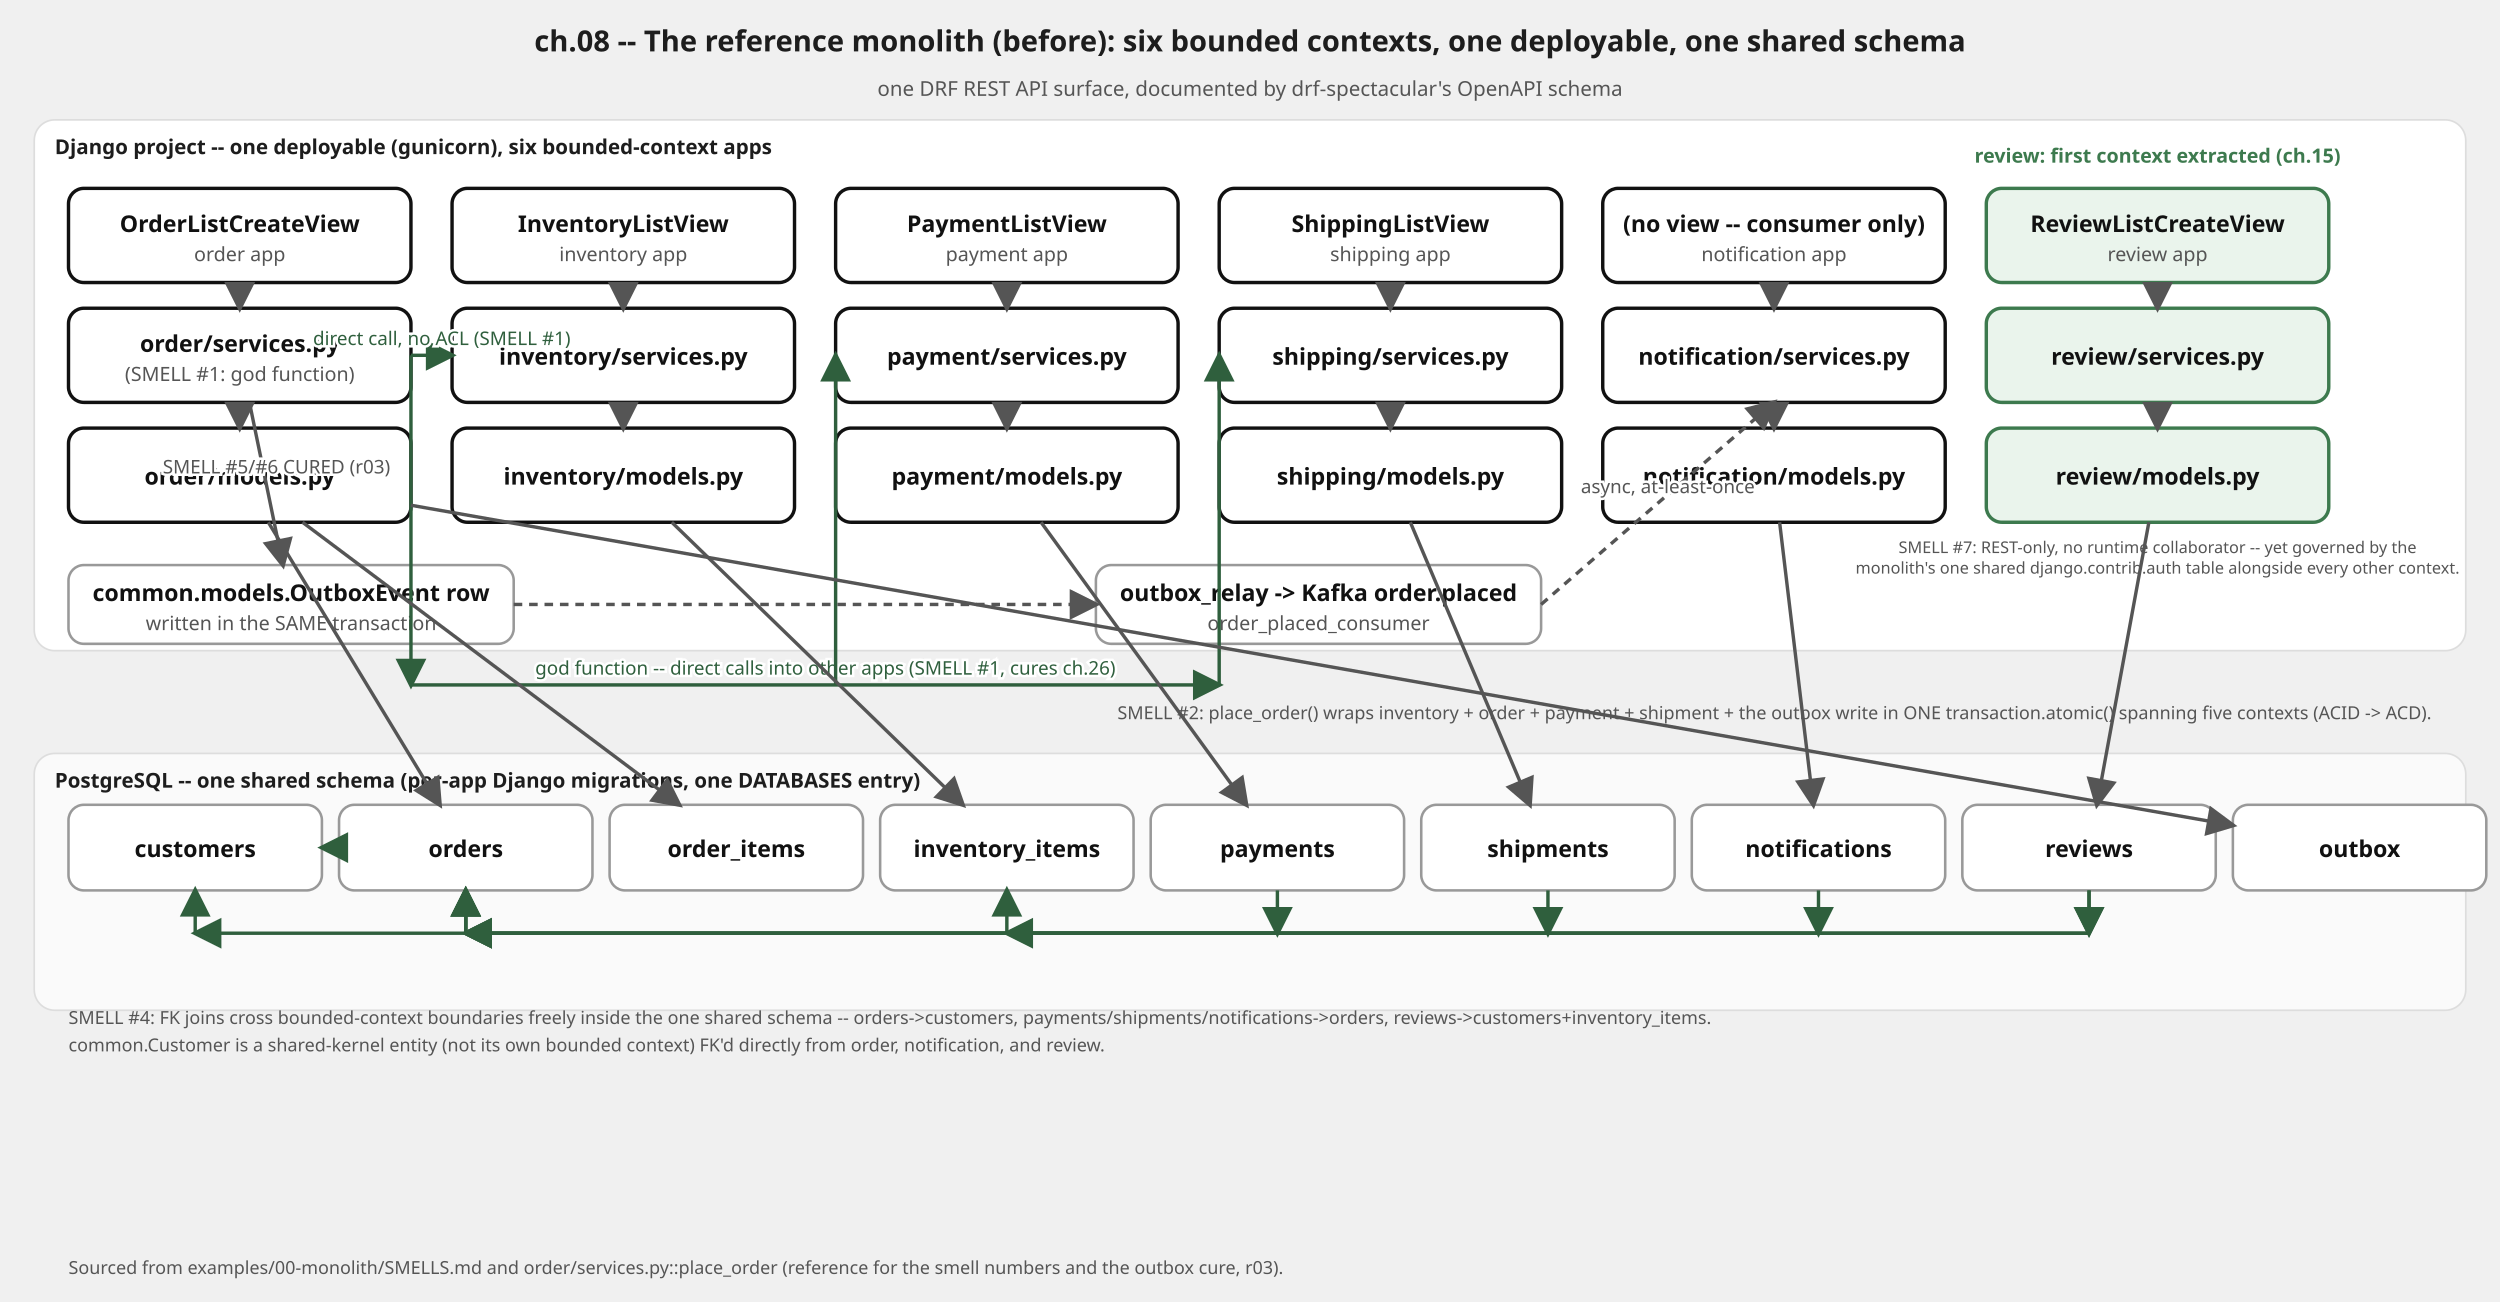
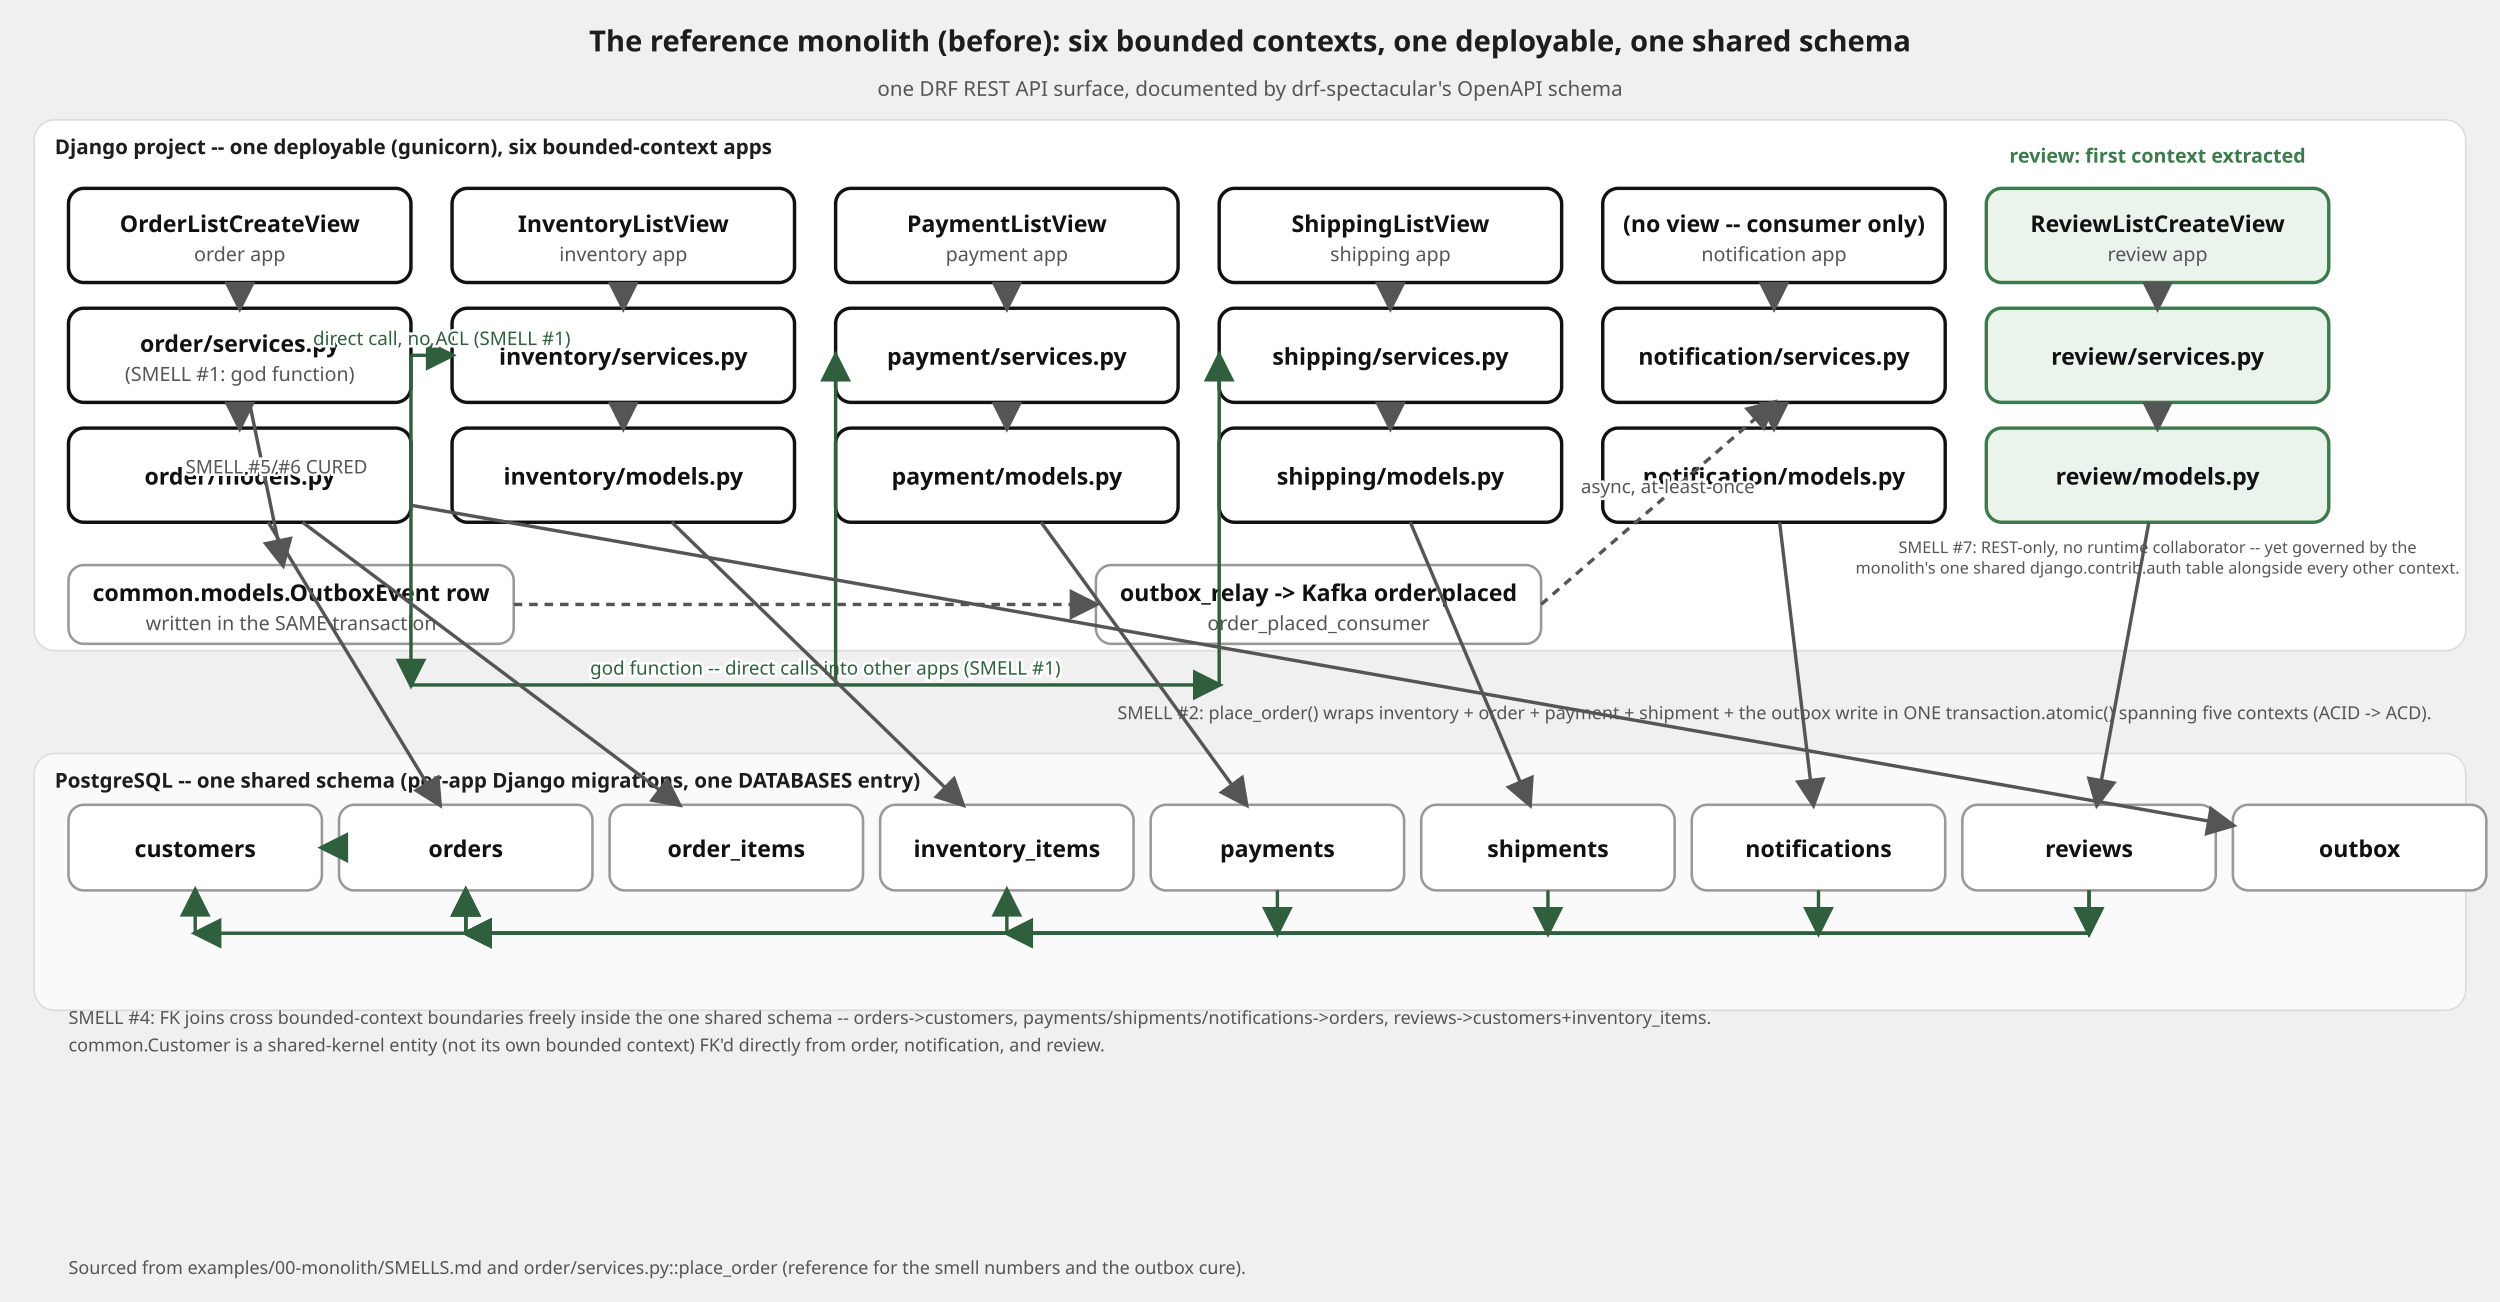
<svg xmlns="http://www.w3.org/2000/svg" viewBox="0 0 1460 760" font-family="'Red Hat Text', system-ui, sans-serif" role="img">
  <defs>
    <marker id="a" viewBox="0 0 10 10" refX="8.5" refY="5" markerWidth="9" markerHeight="9" orient="auto-start-reverse">
      <path d="M0,0 L10,5 L0,10 z" fill="#555" />
    </marker>
    <marker id="am" viewBox="0 0 10 10" refX="8.5" refY="5" markerWidth="9" markerHeight="9" orient="auto-start-reverse">
      <path d="M0,0 L10,5 L0,10 z" fill="#2f5f3d" />
    </marker>
  </defs>
  <rect x="20" y="70" width="1420" height="310" rx="12" fill="#ffffff" stroke="#ddd" />
  <text x="32" y="90" font-size="12" font-weight="700" fill="#1d1d1d">Django project -- one deployable (gunicorn), six bounded-context apps</text>
  <rect x="20" y="440" width="1420" height="150" rx="12" fill="#fafafa" stroke="#ddd" />
  <text x="32" y="460" font-size="12" font-weight="700" fill="#1d1d1d">PostgreSQL -- one shared schema (per-app Django migrations, one DATABASES entry)</text>
  <rect x="40" y="110" width="200" height="55" rx="9" fill="#ffffff" stroke="#111111" stroke-width="2" />
  <text x="140.0" y="135.5" font-size="13.5" font-weight="700" fill="#111111" text-anchor="middle">OrderListCreateView</text>
  <text x="140.0" y="152.5" font-size="11.5" fill="#555555" text-anchor="middle">order app</text>
  <rect x="40" y="180" width="200" height="55" rx="9" fill="#ffffff" stroke="#111111" stroke-width="2" />
  <text x="140.0" y="205.5" font-size="13.5" font-weight="700" fill="#111111" text-anchor="middle">order/services.py</text>
  <text x="140.0" y="222.5" font-size="11.5" fill="#555555" text-anchor="middle">(SMELL #1: god function)</text>
  <rect x="40" y="250" width="200" height="55" rx="9" fill="#ffffff" stroke="#111111" stroke-width="2" />
  <text x="140.0" y="283.0" font-size="13.5" font-weight="700" fill="#111111" text-anchor="middle">order/models.py</text>
  <rect x="264" y="110" width="200" height="55" rx="9" fill="#ffffff" stroke="#111111" stroke-width="2" />
  <text x="364.0" y="135.5" font-size="13.5" font-weight="700" fill="#111111" text-anchor="middle">InventoryListView</text>
  <text x="364.0" y="152.5" font-size="11.5" fill="#555555" text-anchor="middle">inventory app</text>
  <rect x="264" y="180" width="200" height="55" rx="9" fill="#ffffff" stroke="#111111" stroke-width="2" />
  <text x="364.0" y="213.0" font-size="13.5" font-weight="700" fill="#111111" text-anchor="middle">inventory/services.py</text>
  <rect x="264" y="250" width="200" height="55" rx="9" fill="#ffffff" stroke="#111111" stroke-width="2" />
  <text x="364.0" y="283.0" font-size="13.5" font-weight="700" fill="#111111" text-anchor="middle">inventory/models.py</text>
  <rect x="488" y="110" width="200" height="55" rx="9" fill="#ffffff" stroke="#111111" stroke-width="2" />
  <text x="588.0" y="135.5" font-size="13.5" font-weight="700" fill="#111111" text-anchor="middle">PaymentListView</text>
  <text x="588.0" y="152.5" font-size="11.5" fill="#555555" text-anchor="middle">payment app</text>
  <rect x="488" y="180" width="200" height="55" rx="9" fill="#ffffff" stroke="#111111" stroke-width="2" />
  <text x="588.0" y="213.0" font-size="13.5" font-weight="700" fill="#111111" text-anchor="middle">payment/services.py</text>
  <rect x="488" y="250" width="200" height="55" rx="9" fill="#ffffff" stroke="#111111" stroke-width="2" />
  <text x="588.0" y="283.0" font-size="13.5" font-weight="700" fill="#111111" text-anchor="middle">payment/models.py</text>
  <rect x="712" y="110" width="200" height="55" rx="9" fill="#ffffff" stroke="#111111" stroke-width="2" />
  <text x="812.0" y="135.5" font-size="13.5" font-weight="700" fill="#111111" text-anchor="middle">ShippingListView</text>
  <text x="812.0" y="152.5" font-size="11.5" fill="#555555" text-anchor="middle">shipping app</text>
  <rect x="712" y="180" width="200" height="55" rx="9" fill="#ffffff" stroke="#111111" stroke-width="2" />
  <text x="812.0" y="213.0" font-size="13.5" font-weight="700" fill="#111111" text-anchor="middle">shipping/services.py</text>
  <rect x="712" y="250" width="200" height="55" rx="9" fill="#ffffff" stroke="#111111" stroke-width="2" />
  <text x="812.0" y="283.0" font-size="13.5" font-weight="700" fill="#111111" text-anchor="middle">shipping/models.py</text>
  <rect x="936" y="110" width="200" height="55" rx="9" fill="#ffffff" stroke="#111111" stroke-width="2" />
  <text x="1036.0" y="135.5" font-size="13.5" font-weight="700" fill="#111111" text-anchor="middle">(no view -- consumer only)</text>
  <text x="1036.0" y="152.5" font-size="11.5" fill="#555555" text-anchor="middle">notification app</text>
  <rect x="936" y="180" width="200" height="55" rx="9" fill="#ffffff" stroke="#111111" stroke-width="2" />
  <text x="1036.0" y="213.0" font-size="13.5" font-weight="700" fill="#111111" text-anchor="middle">notification/services.py</text>
  <rect x="936" y="250" width="200" height="55" rx="9" fill="#ffffff" stroke="#111111" stroke-width="2" />
  <text x="1036.0" y="283.0" font-size="13.5" font-weight="700" fill="#111111" text-anchor="middle">notification/models.py</text>
  <rect x="1160" y="110" width="200" height="55" rx="9" fill="#eaf4ec" stroke="#3d7a4e" stroke-width="2" />
  <text x="1260.0" y="135.5" font-size="13.5" font-weight="700" fill="#111111" text-anchor="middle">ReviewListCreateView</text>
  <text x="1260.0" y="152.5" font-size="11.5" fill="#555555" text-anchor="middle">review app</text>
  <rect x="1160" y="180" width="200" height="55" rx="9" fill="#eaf4ec" stroke="#3d7a4e" stroke-width="2" />
  <text x="1260.0" y="213.0" font-size="13.5" font-weight="700" fill="#111111" text-anchor="middle">review/services.py</text>
  <rect x="1160" y="250" width="200" height="55" rx="9" fill="#eaf4ec" stroke="#3d7a4e" stroke-width="2" />
  <text x="1260.0" y="283.0" font-size="13.5" font-weight="700" fill="#111111" text-anchor="middle">review/models.py</text>
  <rect x="40" y="330" width="260" height="46" rx="9" fill="#ffffff" stroke="#999999" stroke-width="1.5" />
  <text x="170.0" y="351.0" font-size="13.5" font-weight="700" fill="#111111" text-anchor="middle">common.models.OutboxEvent row</text>
  <text x="170.0" y="368.0" font-size="11.5" fill="#555555" text-anchor="middle">written in the SAME transaction</text>
  <rect x="640" y="330" width="260" height="46" rx="9" fill="#ffffff" stroke="#999999" stroke-width="1.5" />
  <text x="770.0" y="351.0" font-size="13.5" font-weight="700" fill="#111111" text-anchor="middle">outbox_relay -&gt; Kafka order.placed</text>
  <text x="770.0" y="368.0" font-size="11.5" fill="#555555" text-anchor="middle">order_placed_consumer</text>
  <rect x="40" y="470" width="148" height="50" rx="9" fill="#ffffff" stroke="#999999" stroke-width="1.5" />
  <text x="114.0" y="500.5" font-size="13.5" font-weight="700" fill="#111111" text-anchor="middle">customers</text>
  <rect x="198" y="470" width="148" height="50" rx="9" fill="#ffffff" stroke="#999999" stroke-width="1.5" />
  <text x="272.0" y="500.5" font-size="13.5" font-weight="700" fill="#111111" text-anchor="middle">orders</text>
  <rect x="356" y="470" width="148" height="50" rx="9" fill="#ffffff" stroke="#999999" stroke-width="1.5" />
  <text x="430.0" y="500.5" font-size="13.5" font-weight="700" fill="#111111" text-anchor="middle">order_items</text>
  <rect x="514" y="470" width="148" height="50" rx="9" fill="#ffffff" stroke="#999999" stroke-width="1.5" />
  <text x="588.0" y="500.5" font-size="13.5" font-weight="700" fill="#111111" text-anchor="middle">inventory_items</text>
  <rect x="672" y="470" width="148" height="50" rx="9" fill="#ffffff" stroke="#999999" stroke-width="1.5" />
  <text x="746.0" y="500.5" font-size="13.5" font-weight="700" fill="#111111" text-anchor="middle">payments</text>
  <rect x="830" y="470" width="148" height="50" rx="9" fill="#ffffff" stroke="#999999" stroke-width="1.5" />
  <text x="904.0" y="500.5" font-size="13.5" font-weight="700" fill="#111111" text-anchor="middle">shipments</text>
  <rect x="988" y="470" width="148" height="50" rx="9" fill="#ffffff" stroke="#999999" stroke-width="1.5" />
  <text x="1062.0" y="500.5" font-size="13.5" font-weight="700" fill="#111111" text-anchor="middle">notifications</text>
  <rect x="1146" y="470" width="148" height="50" rx="9" fill="#ffffff" stroke="#999999" stroke-width="1.5" />
  <text x="1220.0" y="500.5" font-size="13.5" font-weight="700" fill="#111111" text-anchor="middle">reviews</text>
  <rect x="1304" y="470" width="148" height="50" rx="9" fill="#ffffff" stroke="#999999" stroke-width="1.5" />
  <text x="1378.0" y="500.5" font-size="13.5" font-weight="700" fill="#111111" text-anchor="middle">outbox</text>
  <path d="M140.0,165.0 L140.0,180.0" fill="none" stroke="#555" stroke-width="2" marker-end="url(#a)" />
  <path d="M140.0,235.0 L140.0,250.0" fill="none" stroke="#555" stroke-width="2" marker-end="url(#a)" />
  <path d="M364.0,165.0 L364.0,180.0" fill="none" stroke="#555" stroke-width="2" marker-end="url(#a)" />
  <path d="M364.0,235.0 L364.0,250.0" fill="none" stroke="#555" stroke-width="2" marker-end="url(#a)" />
  <path d="M588.0,165.0 L588.0,180.0" fill="none" stroke="#555" stroke-width="2" marker-end="url(#a)" />
  <path d="M588.0,235.0 L588.0,250.0" fill="none" stroke="#555" stroke-width="2" marker-end="url(#a)" />
  <path d="M812.0,165.0 L812.0,180.0" fill="none" stroke="#555" stroke-width="2" marker-end="url(#a)" />
  <path d="M812.0,235.0 L812.0,250.0" fill="none" stroke="#555" stroke-width="2" marker-end="url(#a)" />
  <path d="M1036.0,165.0 L1036.0,180.0" fill="none" stroke="#555" stroke-width="2" marker-end="url(#a)" />
  <path d="M1036.0,235.0 L1036.0,250.0" fill="none" stroke="#555" stroke-width="2" marker-end="url(#a)" />
  <path d="M1260.0,165.0 L1260.0,180.0" fill="none" stroke="#555" stroke-width="2" marker-end="url(#a)" />
  <path d="M1260.0,235.0 L1260.0,250.0" fill="none" stroke="#555" stroke-width="2" marker-end="url(#a)" />
  <path d="M240.0,207.5 L264.0,207.5" fill="none" stroke="#2f5f3d" stroke-width="2" marker-end="url(#am)" />
  <text x="258.0" y="201.5" font-size="11" fill="#ffffff" stroke="#ffffff" stroke-width="3" paint-order="stroke" text-anchor="middle">direct call, no ACL (SMELL #1)</text>
  <text x="258.0" y="201.5" font-size="11" fill="#2f5f3d" text-anchor="middle">direct call, no ACL (SMELL #1)</text>
  <path d="M240,207.5 L240,400" fill="none" stroke="#2f5f3d" stroke-width="2" marker-end="url(#am)" />
  <path d="M240,400 L712,400" fill="none" stroke="#2f5f3d" stroke-width="2" marker-end="url(#am)" />
-   <text x="482.0" y="394.0" font-size="11" fill="#ffffff" stroke="#ffffff" stroke-width="3" paint-order="stroke" text-anchor="middle">god function -- direct calls into other apps (SMELL #1, cures ch.26)</text>
-   <text x="482.0" y="394.0" font-size="11" fill="#2f5f3d" text-anchor="middle">god function -- direct calls into other apps (SMELL #1, cures ch.26)</text>
+   <text x="482.0" y="394.0" font-size="11" fill="#ffffff" stroke="#ffffff" stroke-width="3" paint-order="stroke" text-anchor="middle">god function -- direct calls into other apps (SMELL #1)</text>
+   <text x="482.0" y="394.0" font-size="11" fill="#2f5f3d" text-anchor="middle">god function -- direct calls into other apps (SMELL #1)</text>
  <path d="M488,400 L488,207.5" fill="none" stroke="#2f5f3d" stroke-width="2" marker-end="url(#am)" />
  <path d="M712,400 L712,207.5" fill="none" stroke="#2f5f3d" stroke-width="2" marker-end="url(#am)" />
  <path d="M145.67,235.0 L165.258,330.0" fill="none" stroke="#555" stroke-width="2" marker-end="url(#a)" />
-   <text x="161.464" y="276.5" font-size="11" fill="#ffffff" stroke="#ffffff" stroke-width="3" paint-order="stroke" text-anchor="middle">SMELL #5/#6 CURED (r03)</text>
-   <text x="161.464" y="276.5" font-size="11" fill="#555" text-anchor="middle">SMELL #5/#6 CURED (r03)</text>
+   <text x="161.464" y="276.5" font-size="11" fill="#ffffff" stroke="#ffffff" stroke-width="3" paint-order="stroke" text-anchor="middle">SMELL #5/#6 CURED</text>
+   <text x="161.464" y="276.5" font-size="11" fill="#555" text-anchor="middle">SMELL #5/#6 CURED</text>
  <path d="M300,353.0 L640,353.0" fill="none" stroke="#555" stroke-width="2" stroke-dasharray="5 4" marker-end="url(#a)" />
  <path d="M900,353.0 L1036.0,235" fill="none" stroke="#555" stroke-width="2" stroke-dasharray="5 4" marker-end="url(#a)" />
  <text x="974.0" y="288.0" font-size="11" fill="#ffffff" stroke="#ffffff" stroke-width="3" paint-order="stroke" text-anchor="middle">async, at-least-once</text>
  <text x="974.0" y="288.0" font-size="11" fill="#555" text-anchor="middle">async, at-least-once</text>
  <path d="M156.69,305.0 L256.828,470.0" fill="none" stroke="#555" stroke-width="2" marker-end="url(#a)" />
  <path d="M176.667,305.0 L396.667,470.0" fill="none" stroke="#555" stroke-width="2" marker-end="url(#a)" />
  <path d="M240.0,295.069 L1304.0,481.999" fill="none" stroke="#555" stroke-width="2" marker-end="url(#a)" />
  <path d="M392.322,305.0 L562.253,470.0" fill="none" stroke="#555" stroke-width="2" marker-end="url(#a)" />
  <path d="M607.977,305.0 L727.839,470.0" fill="none" stroke="#555" stroke-width="2" marker-end="url(#a)" />
  <path d="M823.632,305.0 L893.425,470.0" fill="none" stroke="#555" stroke-width="2" marker-end="url(#a)" />
  <path d="M1039.287,305.0 L1059.011,470.0" fill="none" stroke="#555" stroke-width="2" marker-end="url(#a)" />
  <path d="M1254.943,305.0 L1224.598,470.0" fill="none" stroke="#555" stroke-width="2" marker-end="url(#a)" />
  <path d="M198.0,495.0 L188.0,495.0" fill="none" stroke="#2f5f3d" stroke-width="2" marker-end="url(#am)" />
  <path d="M746.0,520 L746.0,545" fill="none" stroke="#2f5f3d" stroke-width="2" marker-end="url(#am)" />
  <path d="M746.0,545 L272.0,545" fill="none" stroke="#2f5f3d" stroke-width="2" marker-end="url(#am)" />
  <path d="M272.0,545 L272.0,520" fill="none" stroke="#2f5f3d" stroke-width="2" marker-end="url(#am)" />
  <path d="M904.0,520 L904.0,545" fill="none" stroke="#2f5f3d" stroke-width="2" marker-end="url(#am)" />
  <path d="M904.0,545 L272.0,545" fill="none" stroke="#2f5f3d" stroke-width="2" marker-end="url(#am)" />
  <path d="M272.0,545 L272.0,520" fill="none" stroke="#2f5f3d" stroke-width="2" marker-end="url(#am)" />
  <path d="M1062.0,520 L1062.0,545" fill="none" stroke="#2f5f3d" stroke-width="2" marker-end="url(#am)" />
  <path d="M1062.0,545 L272.0,545" fill="none" stroke="#2f5f3d" stroke-width="2" marker-end="url(#am)" />
  <path d="M272.0,545 L272.0,520" fill="none" stroke="#2f5f3d" stroke-width="2" marker-end="url(#am)" />
  <path d="M1220.0,520 L1220.0,545" fill="none" stroke="#2f5f3d" stroke-width="2" marker-end="url(#am)" />
  <path d="M1220.0,545 L114.0,545" fill="none" stroke="#2f5f3d" stroke-width="2" marker-end="url(#am)" />
  <path d="M114.0,545 L114.0,520" fill="none" stroke="#2f5f3d" stroke-width="2" marker-end="url(#am)" />
  <path d="M1220.0,520 L1220.0,545" fill="none" stroke="#2f5f3d" stroke-width="2" marker-end="url(#am)" />
  <path d="M1220.0,545 L588.0,545" fill="none" stroke="#2f5f3d" stroke-width="2" marker-end="url(#am)" />
  <path d="M588.0,545 L588.0,520" fill="none" stroke="#2f5f3d" stroke-width="2" marker-end="url(#am)" />
-   <text x="730.0" y="30" font-size="17" fill="#1d1d1d" text-anchor="middle" font-weight="700">ch.08 -- The reference monolith (before): six bounded contexts, one deployable, one shared schema</text>
+   <text x="730.0" y="30" font-size="17" fill="#1d1d1d" text-anchor="middle" font-weight="700">The reference monolith (before): six bounded contexts, one deployable, one shared schema</text>
  <text x="730.0" y="56" font-size="12" fill="#555555" text-anchor="middle">one DRF REST API surface, documented by drf-spectacular's OpenAPI schema</text>
  <text x="1420" y="420" font-size="10.5" fill="#555555" text-anchor="end">SMELL #2: place_order() wraps inventory + order + payment + shipment + the outbox write in ONE transaction.atomic() spanning five contexts (ACID -&gt; ACD).</text>
  <text x="40" y="598" font-size="10.5" fill="#555555" text-anchor="start">SMELL #4: FK joins cross bounded-context boundaries freely inside the one shared schema -- orders-&gt;customers, payments/shipments/notifications-&gt;orders, reviews-&gt;customers+inventory_items.</text>
  <text x="40" y="614" font-size="10.5" fill="#555555" text-anchor="start">common.Customer is a shared-kernel entity (not its own bounded context) FK'd directly from order, notification, and review.</text>
-   <text x="1260.0" y="95" font-size="11.5" fill="#3d7a4e" text-anchor="middle" font-weight="700">review: first context extracted (ch.15)</text>
+   <text x="1260.0" y="95" font-size="11.5" fill="#3d7a4e" text-anchor="middle" font-weight="700">review: first context extracted</text>
  <text x="1260.0" y="323" font-size="9.5" fill="#555555" text-anchor="middle">SMELL #7: REST-only, no runtime collaborator -- yet governed by the</text>
  <text x="1260.0" y="335" font-size="9.5" fill="#555555" text-anchor="middle">monolith's one shared django.contrib.auth table alongside every other context.</text>
-   <text x="40" y="744" font-size="10.5" fill="#555555" text-anchor="start">Sourced from examples/00-monolith/SMELLS.md and order/services.py::place_order (reference for the smell numbers and the outbox cure, r03).</text>
+   <text x="40" y="744" font-size="10.5" fill="#555555" text-anchor="start">Sourced from examples/00-monolith/SMELLS.md and order/services.py::place_order (reference for the smell numbers and the outbox cure).</text>
</svg>
